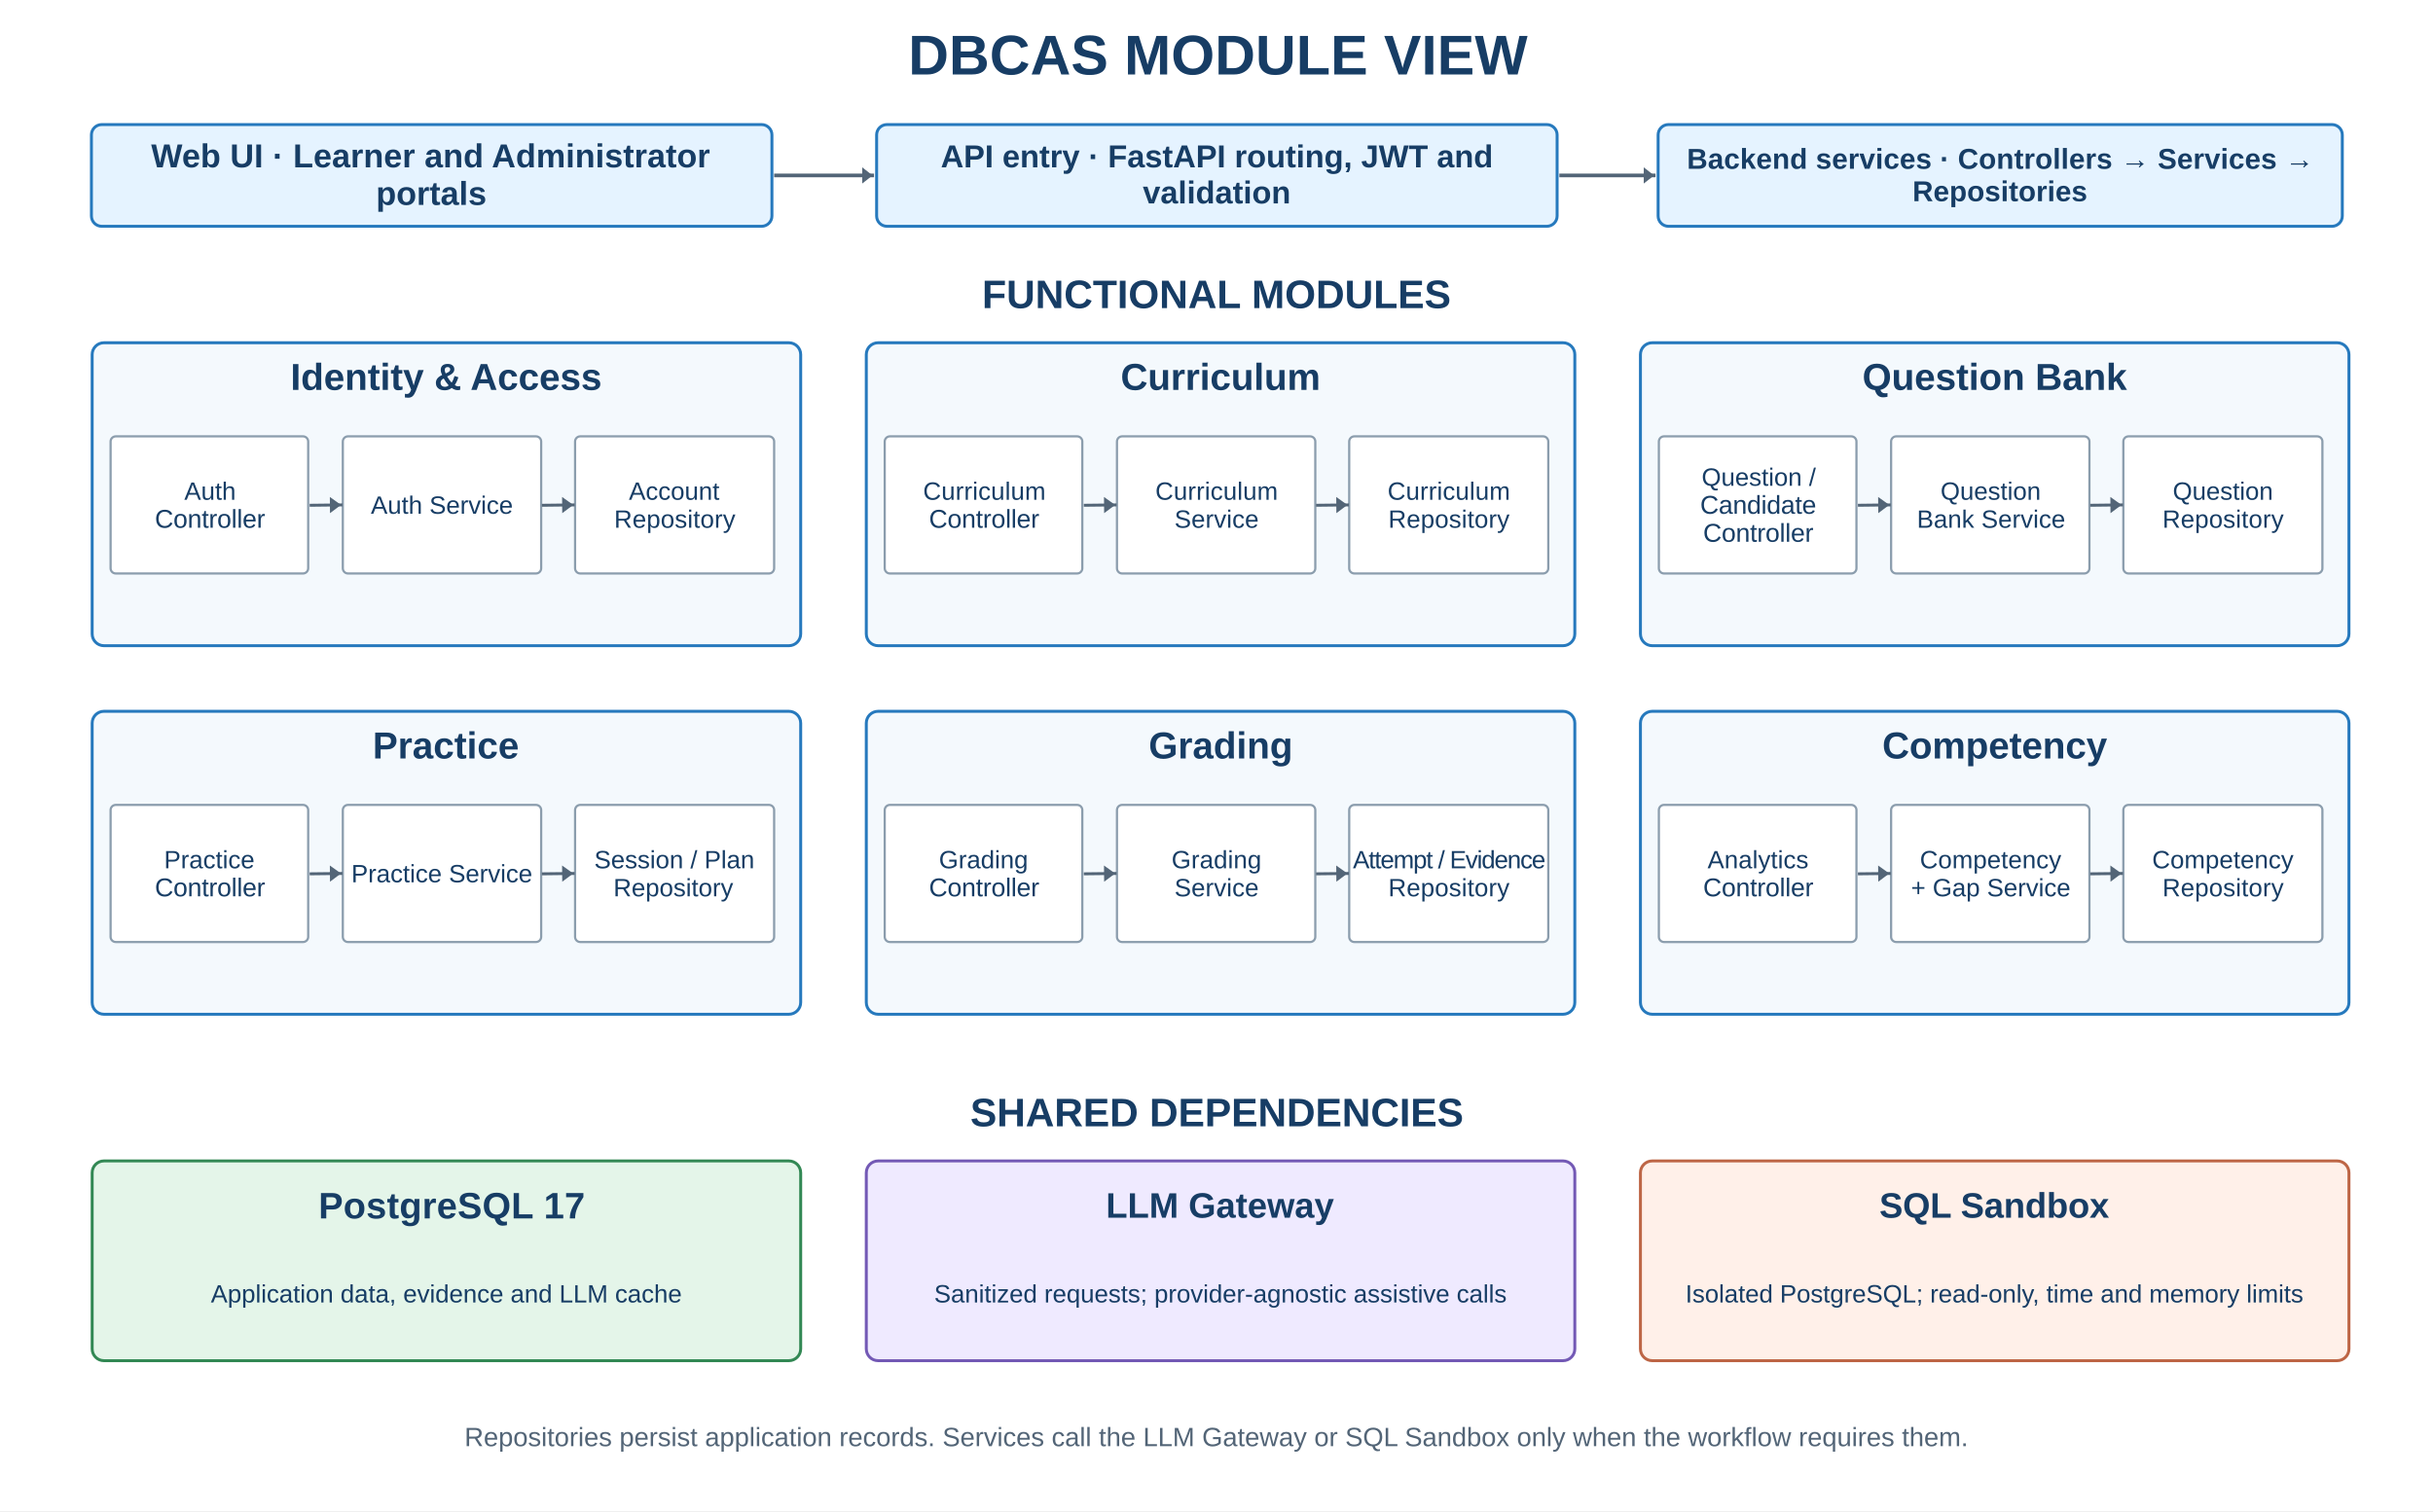
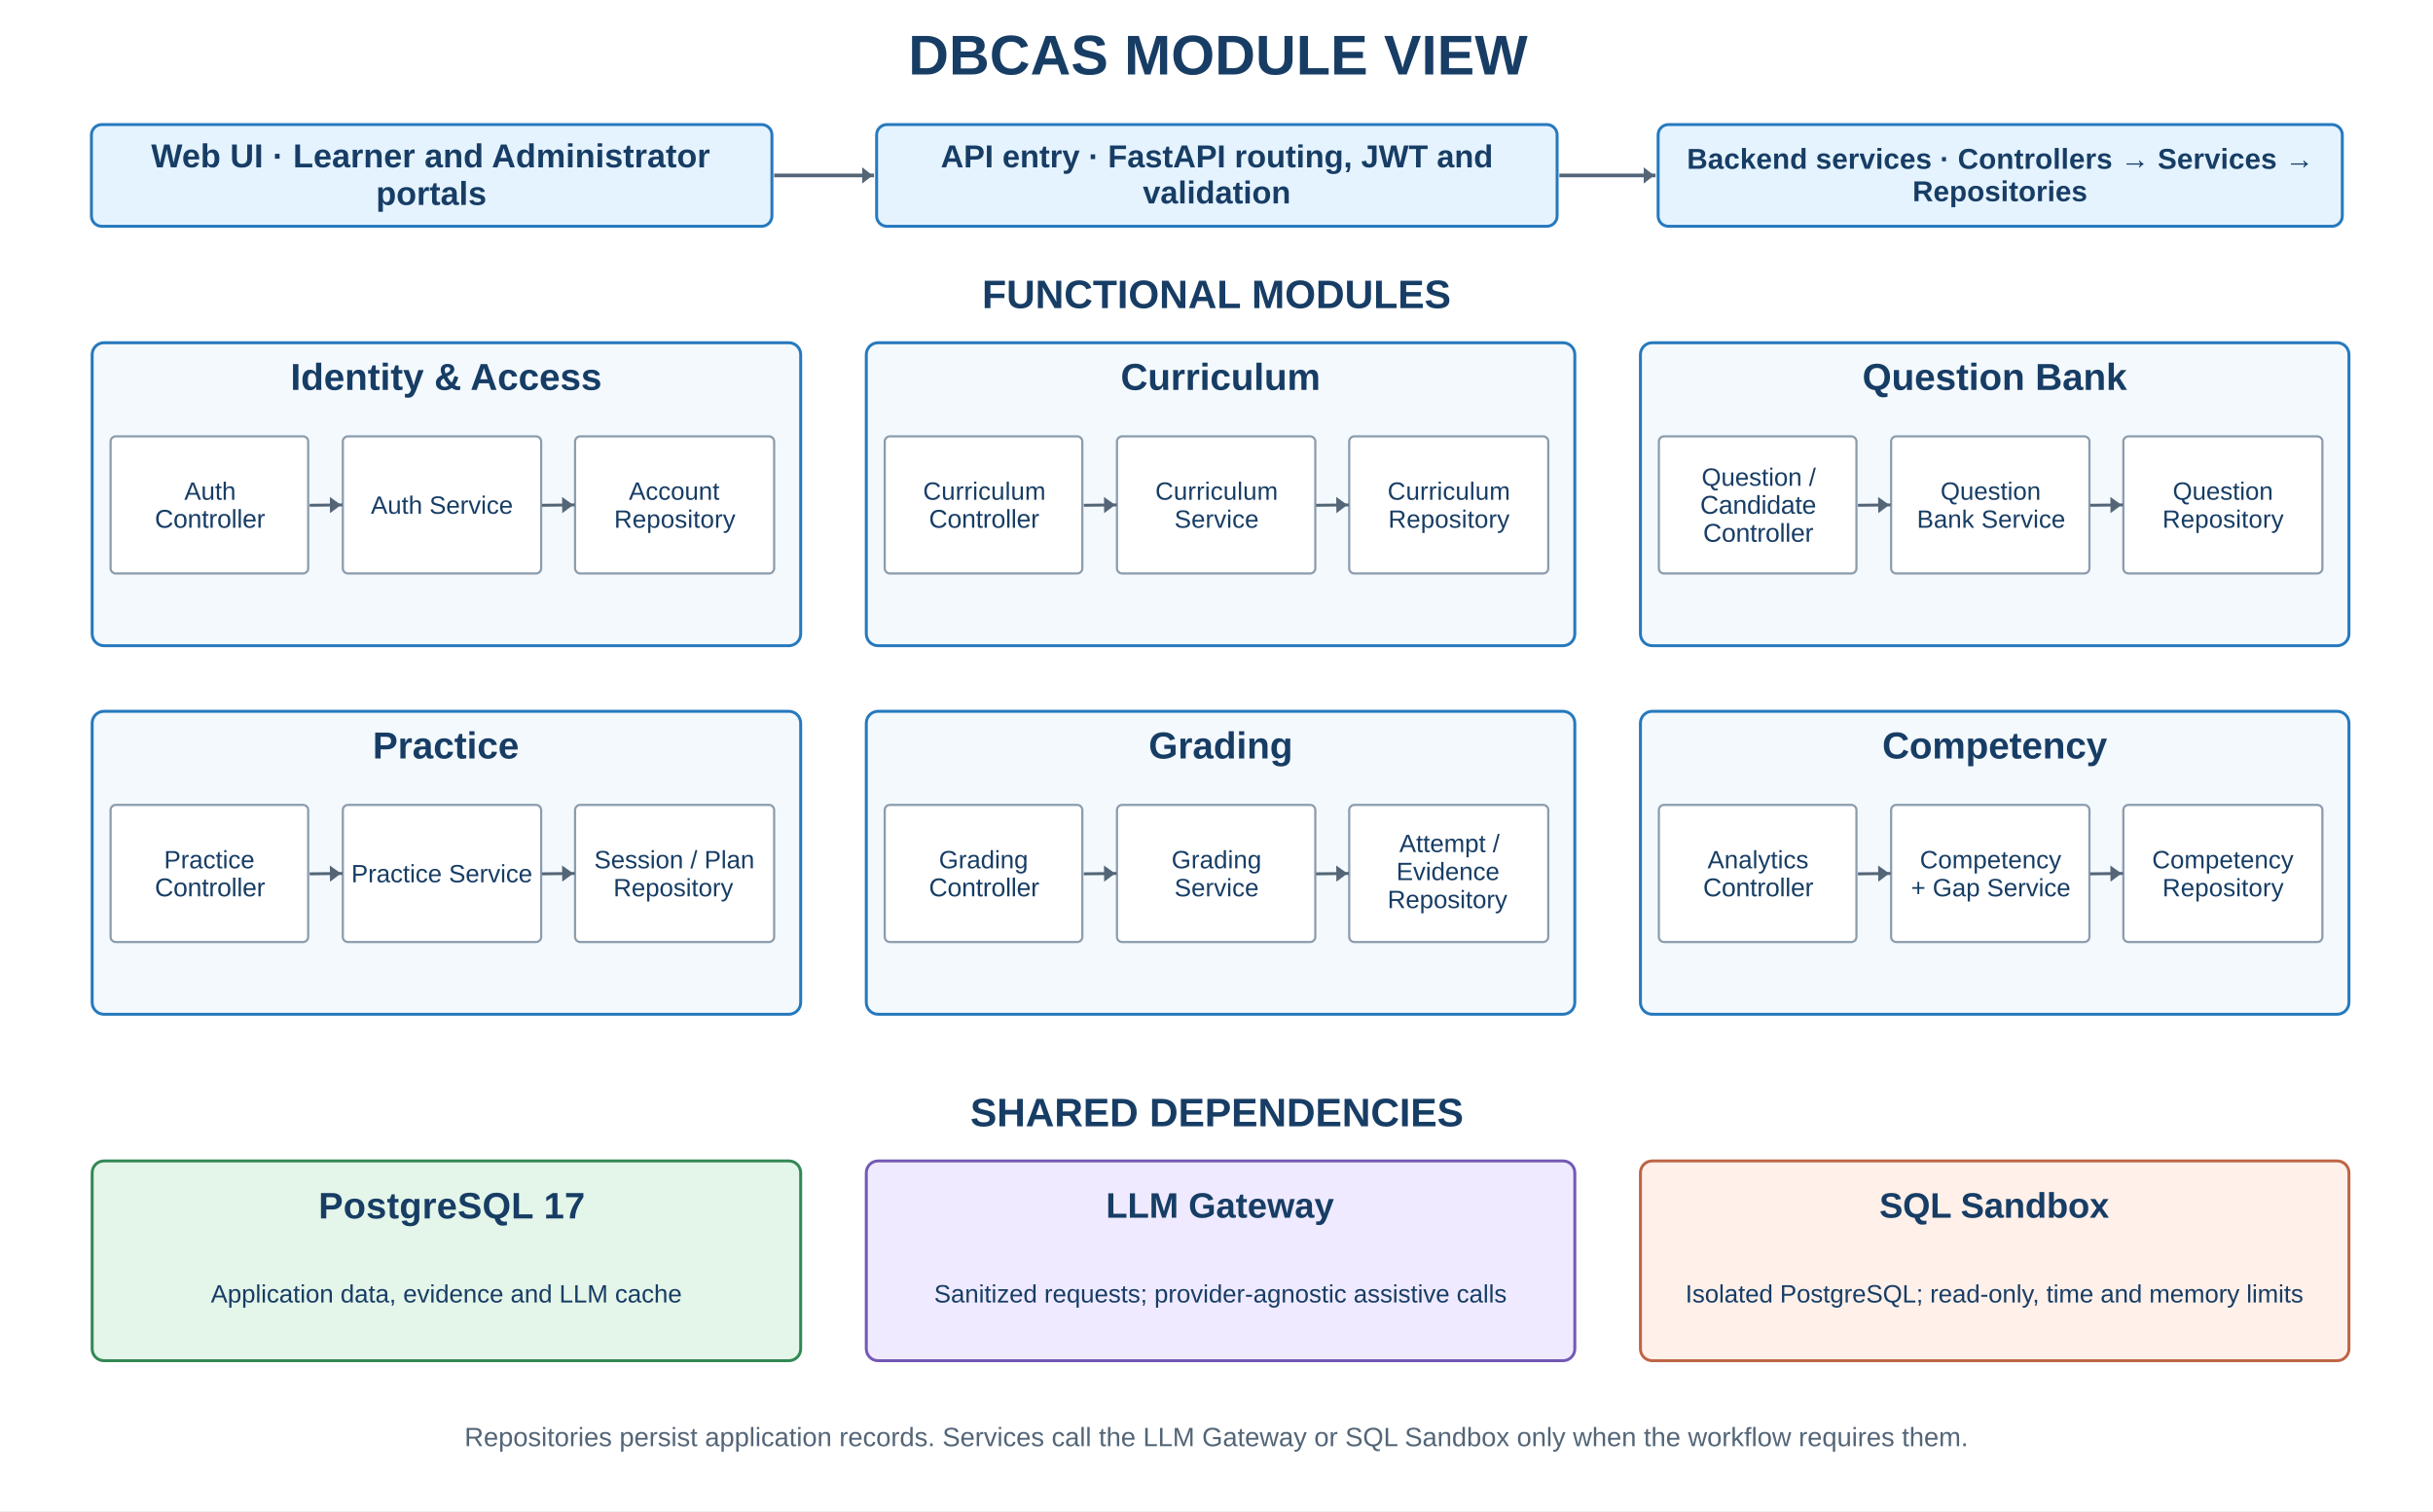
<svg xmlns="http://www.w3.org/2000/svg" width="3300" height="2050" viewBox="0 0 3300 2050">
  <rect width="3300" height="2050" fill="#FFFFFF" />
  <rect x="1175" y="965" width="961" height="411" rx="16" fill="#F4F9FD" stroke="#2679BD" stroke-width="4.0" />
  <rect x="1175" y="465" width="961" height="411" rx="16" fill="#F4F9FD" stroke="#2679BD" stroke-width="4.0" />
  <rect x="125" y="965" width="961" height="411" rx="16" fill="#F4F9FD" stroke="#2679BD" stroke-width="4.0" />
  <rect x="2225" y="965" width="961" height="411" rx="16" fill="#F4F9FD" stroke="#2679BD" stroke-width="4.0" />
  <rect x="2225" y="465" width="961" height="411" rx="16" fill="#F4F9FD" stroke="#2679BD" stroke-width="4.0" />
  <rect x="125" y="465" width="961" height="411" rx="16" fill="#F4F9FD" stroke="#2679BD" stroke-width="4.0" />
  <rect x="1175" y="1575" width="961" height="271" rx="16" fill="#EFEAFF" stroke="#7359B5" stroke-width="4.0" />
  <rect x="125" y="1575" width="961" height="271" rx="16" fill="#E4F5E9" stroke="#328854" stroke-width="4.0" />
  <rect x="2225" y="1575" width="961" height="271" rx="16" fill="#FFF0E9" stroke="#BD6545" stroke-width="4.0" />
  <rect x="2249" y="169" width="928" height="138" rx="14" fill="#E5F3FF" stroke="#2679BD" stroke-width="4.0" />
  <rect x="124" y="169" width="923" height="138" rx="14" fill="#E5F3FF" stroke="#2679BD" stroke-width="4.0" />
  <rect x="1189" y="169" width="923" height="138" rx="14" fill="#E5F3FF" stroke="#2679BD" stroke-width="4.0" />
  <rect x="780" y="592" width="270" height="186" rx="7" fill="#FFFFFF" stroke="#8B9DAD" stroke-width="3.0" />
  <rect x="780" y="1092" width="270" height="186" rx="7" fill="#FFFFFF" stroke="#8B9DAD" stroke-width="3.0" />
  <rect x="1830" y="592" width="270" height="186" rx="7" fill="#FFFFFF" stroke="#8B9DAD" stroke-width="3.0" />
  <rect x="1830" y="1092" width="270" height="186" rx="7" fill="#FFFFFF" stroke="#8B9DAD" stroke-width="3.0" />
  <rect x="2880" y="592" width="270" height="186" rx="7" fill="#FFFFFF" stroke="#8B9DAD" stroke-width="3.0" />
  <rect x="2880" y="1092" width="270" height="186" rx="7" fill="#FFFFFF" stroke="#8B9DAD" stroke-width="3.0" />
  <rect x="465" y="592" width="269" height="186" rx="7" fill="#FFFFFF" stroke="#8B9DAD" stroke-width="3.0" />
  <rect x="465" y="1092" width="269" height="186" rx="7" fill="#FFFFFF" stroke="#8B9DAD" stroke-width="3.0" />
  <rect x="1515" y="592" width="269" height="186" rx="7" fill="#FFFFFF" stroke="#8B9DAD" stroke-width="3.0" />
  <rect x="1515" y="1092" width="269" height="186" rx="7" fill="#FFFFFF" stroke="#8B9DAD" stroke-width="3.0" />
  <rect x="2565" y="592" width="269" height="186" rx="7" fill="#FFFFFF" stroke="#8B9DAD" stroke-width="3.0" />
  <rect x="2565" y="1092" width="269" height="186" rx="7" fill="#FFFFFF" stroke="#8B9DAD" stroke-width="3.0" />
  <rect x="150" y="592" width="268" height="186" rx="7" fill="#FFFFFF" stroke="#8B9DAD" stroke-width="3.0" />
  <rect x="150" y="1092" width="268" height="186" rx="7" fill="#FFFFFF" stroke="#8B9DAD" stroke-width="3.0" />
  <rect x="1200" y="592" width="268" height="186" rx="7" fill="#FFFFFF" stroke="#8B9DAD" stroke-width="3.0" />
  <rect x="1200" y="1092" width="268" height="186" rx="7" fill="#FFFFFF" stroke="#8B9DAD" stroke-width="3.0" />
  <rect x="2250" y="592" width="268" height="186" rx="7" fill="#FFFFFF" stroke="#8B9DAD" stroke-width="3.0" />
  <rect x="2250" y="1092" width="268" height="186" rx="7" fill="#FFFFFF" stroke="#8B9DAD" stroke-width="3.0" />
  <g fill="none">
    <polyline points="1050,238 1185.5,238" stroke="#536577" stroke-width="5" />
    <polyline points="2115,238 2245.5,238" stroke="#536577" stroke-width="5" />
    <polyline points="420,685.5 464.5,685" stroke="#536577" stroke-width="4" />
    <polyline points="735,685.5 779.5,685" stroke="#536577" stroke-width="4" />
    <polyline points="1470,685.5 1514.5,685" stroke="#536577" stroke-width="4" />
    <polyline points="1785,685.5 1829.5,685" stroke="#536577" stroke-width="4" />
    <polyline points="2520,685.5 2564.5,685" stroke="#536577" stroke-width="4" />
    <polyline points="2835,685.5 2879.5,685" stroke="#536577" stroke-width="4" />
    <polyline points="420,1185.5 464.5,1185" stroke="#536577" stroke-width="4" />
    <polyline points="735,1185.5 779.5,1185" stroke="#536577" stroke-width="4" />
    <polyline points="1470,1185.5 1514.5,1185" stroke="#536577" stroke-width="4" />
    <polyline points="1785,1185.5 1829.5,1185" stroke="#536577" stroke-width="4" />
    <polyline points="2520,1185.5 2564.5,1185" stroke="#536577" stroke-width="4" />
    <polyline points="2835,1185.5 2879.5,1185" stroke="#536577" stroke-width="4" />
  </g>
  <g stroke="none">
    <polygon points="1183.5,238 1169.5,249 1169.5,227" fill="#536577" />
    <polygon points="2243.5,238 2229.5,249 2229.5,227" fill="#536577" />
    <polygon points="462.5,685 447.6,696.2 447.4,674.2" fill="#536577" />
    <polygon points="777.5,685 762.6,696.2 762.4,674.2" fill="#536577" />
    <polygon points="1512.5,685 1497.6,696.2 1497.4,674.2" fill="#536577" />
    <polygon points="1827.5,685 1812.6,696.2 1812.4,674.2" fill="#536577" />
    <polygon points="2562.5,685 2547.6,696.2 2547.4,674.2" fill="#536577" />
    <polygon points="2877.5,685 2862.6,696.2 2862.4,674.2" fill="#536577" />
    <polygon points="462.5,1185 447.6,1196.2 447.4,1174.2" fill="#536577" />
    <polygon points="777.5,1185 762.6,1196.2 762.4,1174.2" fill="#536577" />
    <polygon points="1512.5,1185 1497.6,1196.2 1497.4,1174.2" fill="#536577" />
    <polygon points="1827.5,1185 1812.6,1196.2 1812.4,1174.2" fill="#536577" />
    <polygon points="2562.5,1185 2547.6,1196.2 2547.4,1174.2" fill="#536577" />
    <polygon points="2877.5,1185 2862.6,1196.2 2862.4,1174.2" fill="#536577" />
  </g>
  <g font-family="Arial, Helvetica, sans-serif">
    <text x="1232" y="101" font-size="76" font-weight="bold" letter-spacing="0.25" fill="#173D65">DBCAS MODULE VIEW</text>
    <text x="1332" y="418" font-size="54" font-weight="bold" letter-spacing="0.06" fill="#173D65">FUNCTIONAL MODULES</text>
    <text x="1316" y="1528" font-size="54" font-weight="bold" fill="#173D65">SHARED DEPENDENCIES</text>
    <text x="205" y="227" font-size="45" font-weight="bold" letter-spacing="0.09" fill="#173D65">Web UI · Learner and Administrator</text>
    <text x="1276" y="227" font-size="43" font-weight="bold" letter-spacing="-0.03" fill="#173D65">API entry · FastAPI routing, JWT and</text>
    <text x="2288" y="229" font-size="39" font-weight="bold" letter-spacing="0.17" fill="#173D65">Backend services · Controllers → Services →</text>
    <text x="1550" y="276" font-size="43" font-weight="bold" fill="#173D65">validation</text>
    <text x="2594" y="273" font-size="39" font-weight="bold" letter-spacing="0.09" fill="#173D65">Repositories</text>
    <text x="510" y="278" font-size="45" font-weight="bold" fill="#173D65">portals</text>
    <text x="1520" y="529" font-size="51" font-weight="bold" letter-spacing="-0.11" fill="#173D65">Curriculum</text>
    <text x="2526" y="529" font-size="51" font-weight="bold" letter-spacing="-0.08" fill="#173D65">Question Bank</text>
    <text x="394" y="529" font-size="51" font-weight="bold" letter-spacing="-0.06" fill="#173D65">Identity &amp; Access</text>
    <text x="2308" y="659" font-size="34" font-weight="normal" fill="#173D65">Question /</text>
    <text x="250" y="678" font-size="34" font-weight="normal" fill="#173D65">Auth</text>
    <text x="853" y="678" font-size="34" font-weight="normal" fill="#173D65">Account</text>
    <text x="1252" y="678" font-size="34" font-weight="normal" letter-spacing="0.22" fill="#173D65">Curriculum</text>
    <text x="1567" y="678" font-size="34" font-weight="normal" letter-spacing="0.22" fill="#173D65">Curriculum</text>
    <text x="1882" y="678" font-size="34" font-weight="normal" letter-spacing="0.22" fill="#173D65">Curriculum</text>
    <text x="2632" y="678" font-size="34" font-weight="normal" fill="#173D65">Question</text>
    <text x="2947" y="678" font-size="34" font-weight="normal" fill="#173D65">Question</text>
    <text x="503" y="697" font-size="34" font-weight="normal" fill="#173D65">Auth Service</text>
    <text x="2306" y="697" font-size="35" font-weight="normal" letter-spacing="-0.25" fill="#173D65">Candidate</text>
    <text x="210" y="716" font-size="35" font-weight="normal" letter-spacing="-0.22" fill="#173D65">Controller</text>
    <text x="833" y="716" font-size="34" font-weight="normal" letter-spacing="0.22" fill="#173D65">Repository</text>
    <text x="1260" y="716" font-size="35" font-weight="normal" letter-spacing="-0.22" fill="#173D65">Controller</text>
    <text x="1593" y="716" font-size="34" font-weight="normal" letter-spacing="0.16" fill="#173D65">Service</text>
    <text x="1883" y="716" font-size="34" font-weight="normal" letter-spacing="0.22" fill="#173D65">Repository</text>
    <text x="2600" y="716" font-size="34" font-weight="normal" letter-spacing="0.09" fill="#173D65">Bank Service</text>
    <text x="2933" y="716" font-size="34" font-weight="normal" letter-spacing="0.22" fill="#173D65">Repository</text>
    <text x="2310" y="735" font-size="35" font-weight="normal" letter-spacing="-0.22" fill="#173D65">Controller</text>
    <text x="1558" y="1029" font-size="51" font-weight="bold" fill="#173D65">Grading</text>
    <text x="2553" y="1029" font-size="51" font-weight="bold" letter-spacing="-0.11" fill="#173D65">Competency</text>
    <text x="1589" y="1178" font-size="34" font-weight="normal" letter-spacing="0.17" fill="#173D65">Grading</text>
    <text x="2316" y="1178" font-size="34" font-weight="normal" letter-spacing="0.12" fill="#173D65">Analytics</text>
    <text x="2604" y="1178" font-size="34" font-weight="normal" letter-spacing="0.11" fill="#173D65">Competency</text>
    <text x="2919" y="1178" font-size="34" font-weight="normal" letter-spacing="0.11" fill="#173D65">Competency</text>
    <text x="210" y="1216" font-size="35" font-weight="normal" letter-spacing="-0.22" fill="#173D65">Controller</text>
    <text x="1260" y="1216" font-size="35" font-weight="normal" letter-spacing="-0.22" fill="#173D65">Controller</text>
    <text x="1593" y="1216" font-size="34" font-weight="normal" letter-spacing="0.16" fill="#173D65">Service</text>
-     <text x="1883" y="1216" font-size="34" font-weight="normal" letter-spacing="0.22" fill="#173D65">Repository</text>
    <text x="2310" y="1216" font-size="35" font-weight="normal" letter-spacing="-0.22" fill="#173D65">Controller</text>
    <text x="2592" y="1216" font-size="34" font-weight="normal" fill="#173D65">+ Gap Service</text>
    <text x="2933" y="1216" font-size="34" font-weight="normal" letter-spacing="0.22" fill="#173D65">Repository</text>
    <text x="432" y="1653" font-size="50" font-weight="bold" letter-spacing="0.33" fill="#173D65">PostgreSQL 17</text>
    <text x="1500" y="1652" font-size="48" font-weight="bold" fill="#173D65">LLM Gateway</text>
    <text x="2549" y="1652" font-size="48" font-weight="bold" letter-spacing="-0.20" fill="#173D65">SQL Sandbox</text>
    <text x="1267" y="1767" font-size="34" font-weight="normal" fill="#173D65">Sanitized requests; provider-agnostic assistive calls</text>
    <text x="2286" y="1767" font-size="34" font-weight="normal" letter-spacing="-0.04" fill="#173D65">Isolated PostgreSQL; read-only, time and memory limits</text>
    <text x="505.5" y="1029.0" font-size="51" font-weight="bold" fill="#173D65">Practice</text>
    <text x="476.5" y="1197.0" font-size="34" font-weight="normal" fill="#173D65">Practice Service</text>
    <text x="806.0" y="1178.0" font-size="34" font-weight="normal" fill="#173D65">Session / Plan</text>
    <text x="832.0" y="1216.0" font-size="34" font-weight="normal" fill="#173D65">Repository</text>
    <text x="222.5" y="1178.0" font-size="34" font-weight="normal" fill="#173D65">Practice</text>
    <text x="1273.5" y="1178.0" font-size="34" font-weight="normal" fill="#173D65">Grading</text>
-     <text x="1835.0" y="1178.0" font-size="34" font-weight="normal" letter-spacing="-1.41" fill="#173D65">Attempt / Evidence</text>
    <text x="286.0" y="1767.0" font-size="34" font-weight="normal" fill="#173D65">Application data, evidence and LLM cache</text>
    <text x="630.0" y="1962.0" font-size="36" font-weight="normal" fill="#536577">Repositories persist application records. Services call the LLM Gateway or SQL Sandbox only when the workflow requires them.</text>
+     <text x="1898.0" y="1156.0" font-size="34" font-weight="normal" fill="#173D65">Attempt /</text>
+     <text x="1894.0" y="1194.0" font-size="34" font-weight="normal" fill="#173D65">Evidence</text>
+     <text x="1882.0" y="1232.0" font-size="34" font-weight="normal" fill="#173D65">Repository</text>
  </g>
</svg>
